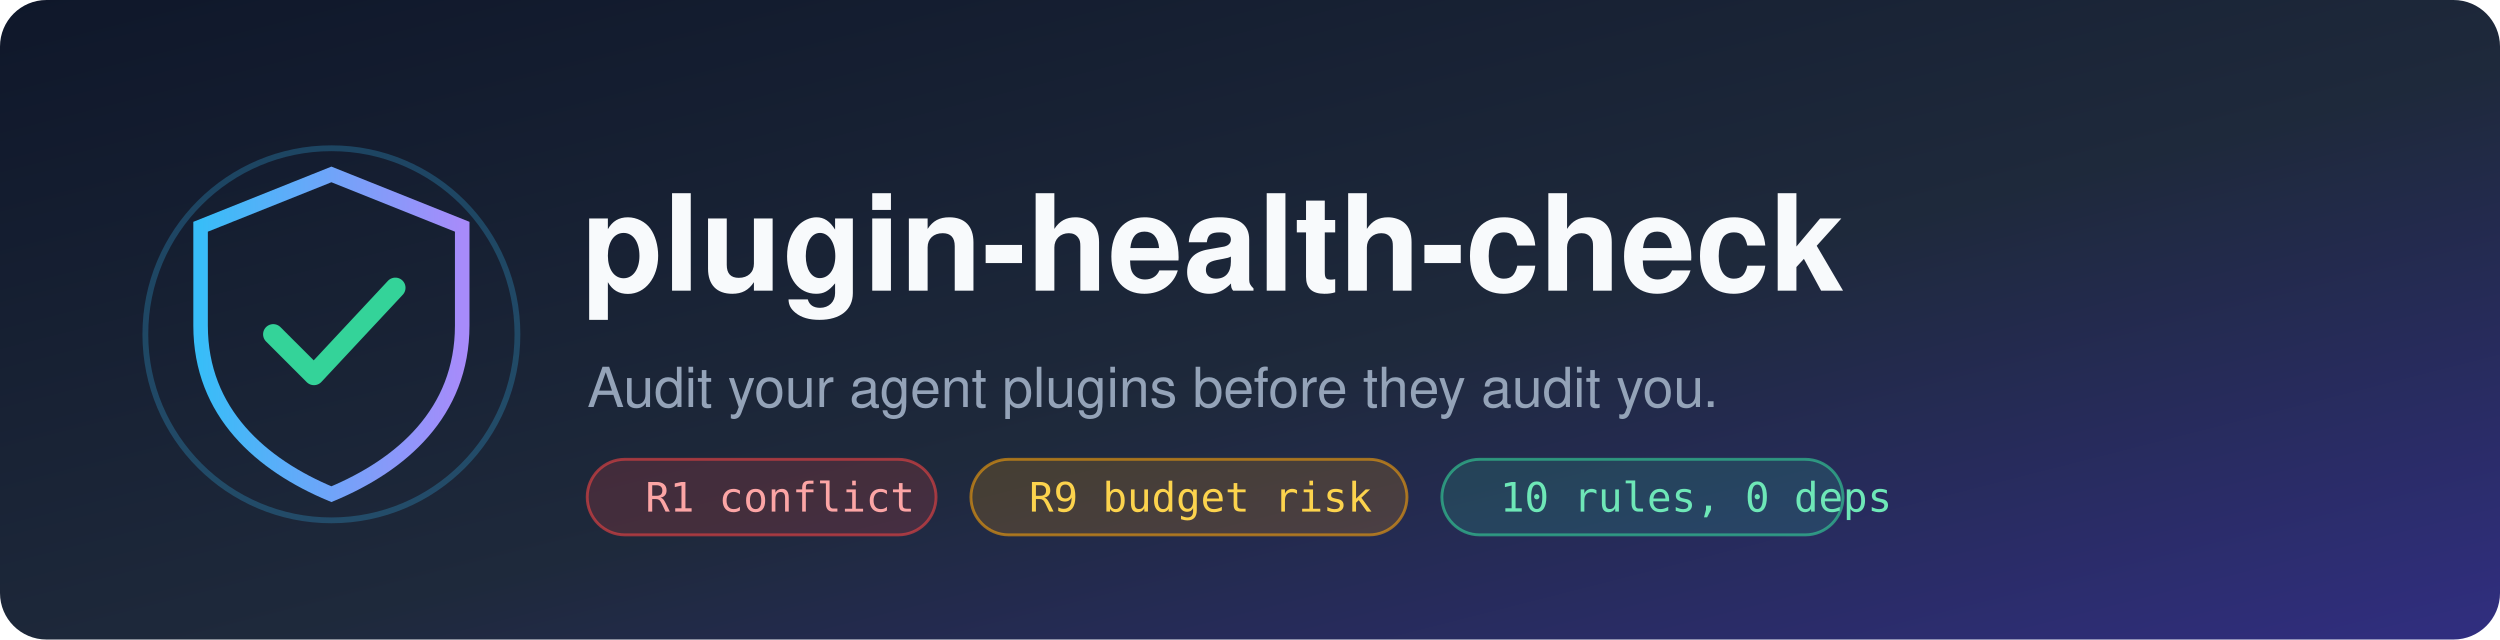
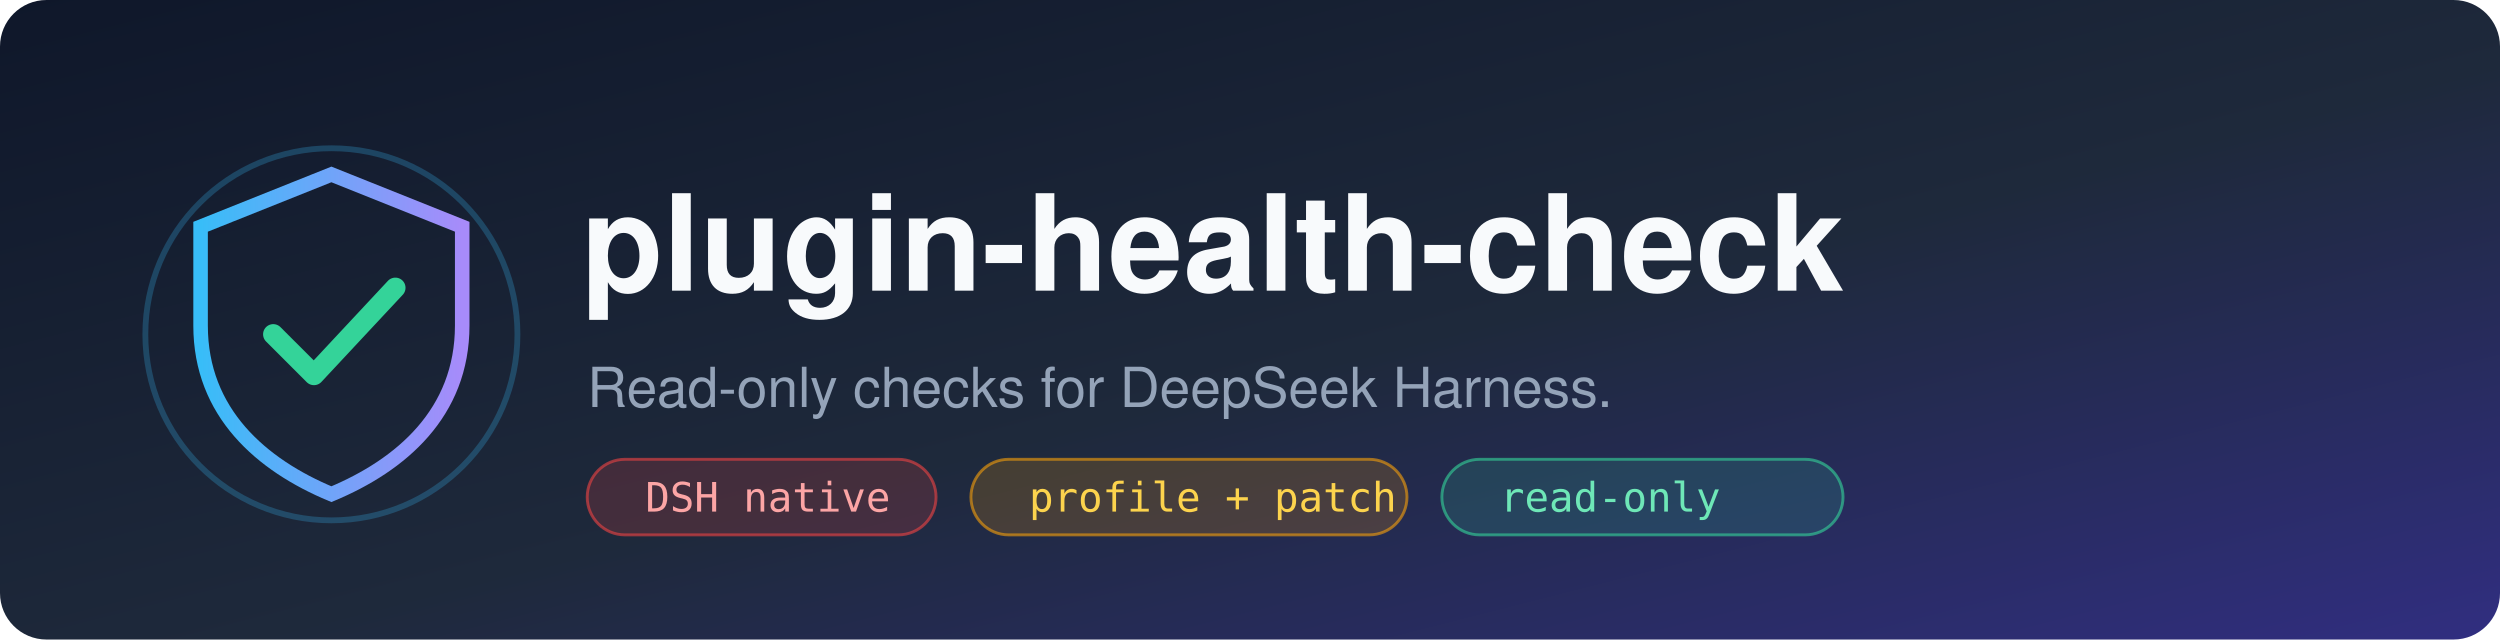
<svg xmlns="http://www.w3.org/2000/svg" width="860" height="220" viewBox="0 0 860 220">
  <defs>
    <linearGradient id="bg" x1="0" y1="0" x2="1" y2="1">
      <stop offset="0" stop-color="#0f172a" />
      <stop offset="0.55" stop-color="#1e293b" />
      <stop offset="1" stop-color="#312e81" />
    </linearGradient>
    <linearGradient id="accent" x1="0" y1="0" x2="1" y2="0">
      <stop offset="0" stop-color="#38bdf8" />
      <stop offset="1" stop-color="#a78bfa" />
    </linearGradient>
  </defs>
  <rect width="860" height="220" rx="16" fill="url(#bg)" />
  <g transform="translate(64,60)">
    <path d="M50 0 L95 18 V52 C95 82 74 100 50 110 C26 100 5 82 5 52 V18 Z" fill="none" stroke="url(#accent)" stroke-width="5" />
    <path d="M30 55 l14 14 l28 -30" fill="none" stroke="#34d399" stroke-width="7" stroke-linecap="round" stroke-linejoin="round" />
    <circle cx="50" cy="55" r="64" fill="none" stroke="#38bdf8" stroke-opacity="0.25" stroke-width="2" />
  </g>
  <text x="200" y="100" font-family="Segoe UI, Helvetica, Arial, sans-serif" font-size="46" font-weight="700" fill="#f8fafc">plugin-health-check</text>
-   <text x="202" y="140" font-family="Segoe UI, Helvetica, Arial, sans-serif" font-size="19" fill="#94a3b8">Audit your agent plugins before they audit you.</text>
+   <text x="202" y="140" font-family="Segoe UI, Helvetica, Arial, sans-serif" font-size="19" fill="#94a3b8">Read-only checks for DeepSeek Harness.</text>
  <g font-family="Consolas, monospace" font-size="14">
    <rect x="202" y="158" width="120" height="26" rx="13" fill="#ef4444" fill-opacity="0.18" stroke="#ef4444" stroke-opacity="0.6" />
-     <text x="222" y="176" fill="#fca5a5">R1 conflict</text>
+     <text x="222" y="176" fill="#fca5a5">DSH native</text>
    <rect x="334" y="158" width="150" height="26" rx="13" fill="#f59e0b" fill-opacity="0.18" stroke="#f59e0b" stroke-opacity="0.6" />
-     <text x="354" y="176" fill="#fcd34d">R9 budget risk</text>
+     <text x="354" y="176" fill="#fcd34d">profile + patch</text>
    <rect x="496" y="158" width="138" height="26" rx="13" fill="#34d399" fill-opacity="0.15" stroke="#34d399" stroke-opacity="0.6" />
-     <text x="516" y="176" fill="#6ee7b7">10 rules, 0 deps</text>
+     <text x="516" y="176" fill="#6ee7b7">read-only</text>
  </g>
</svg>
